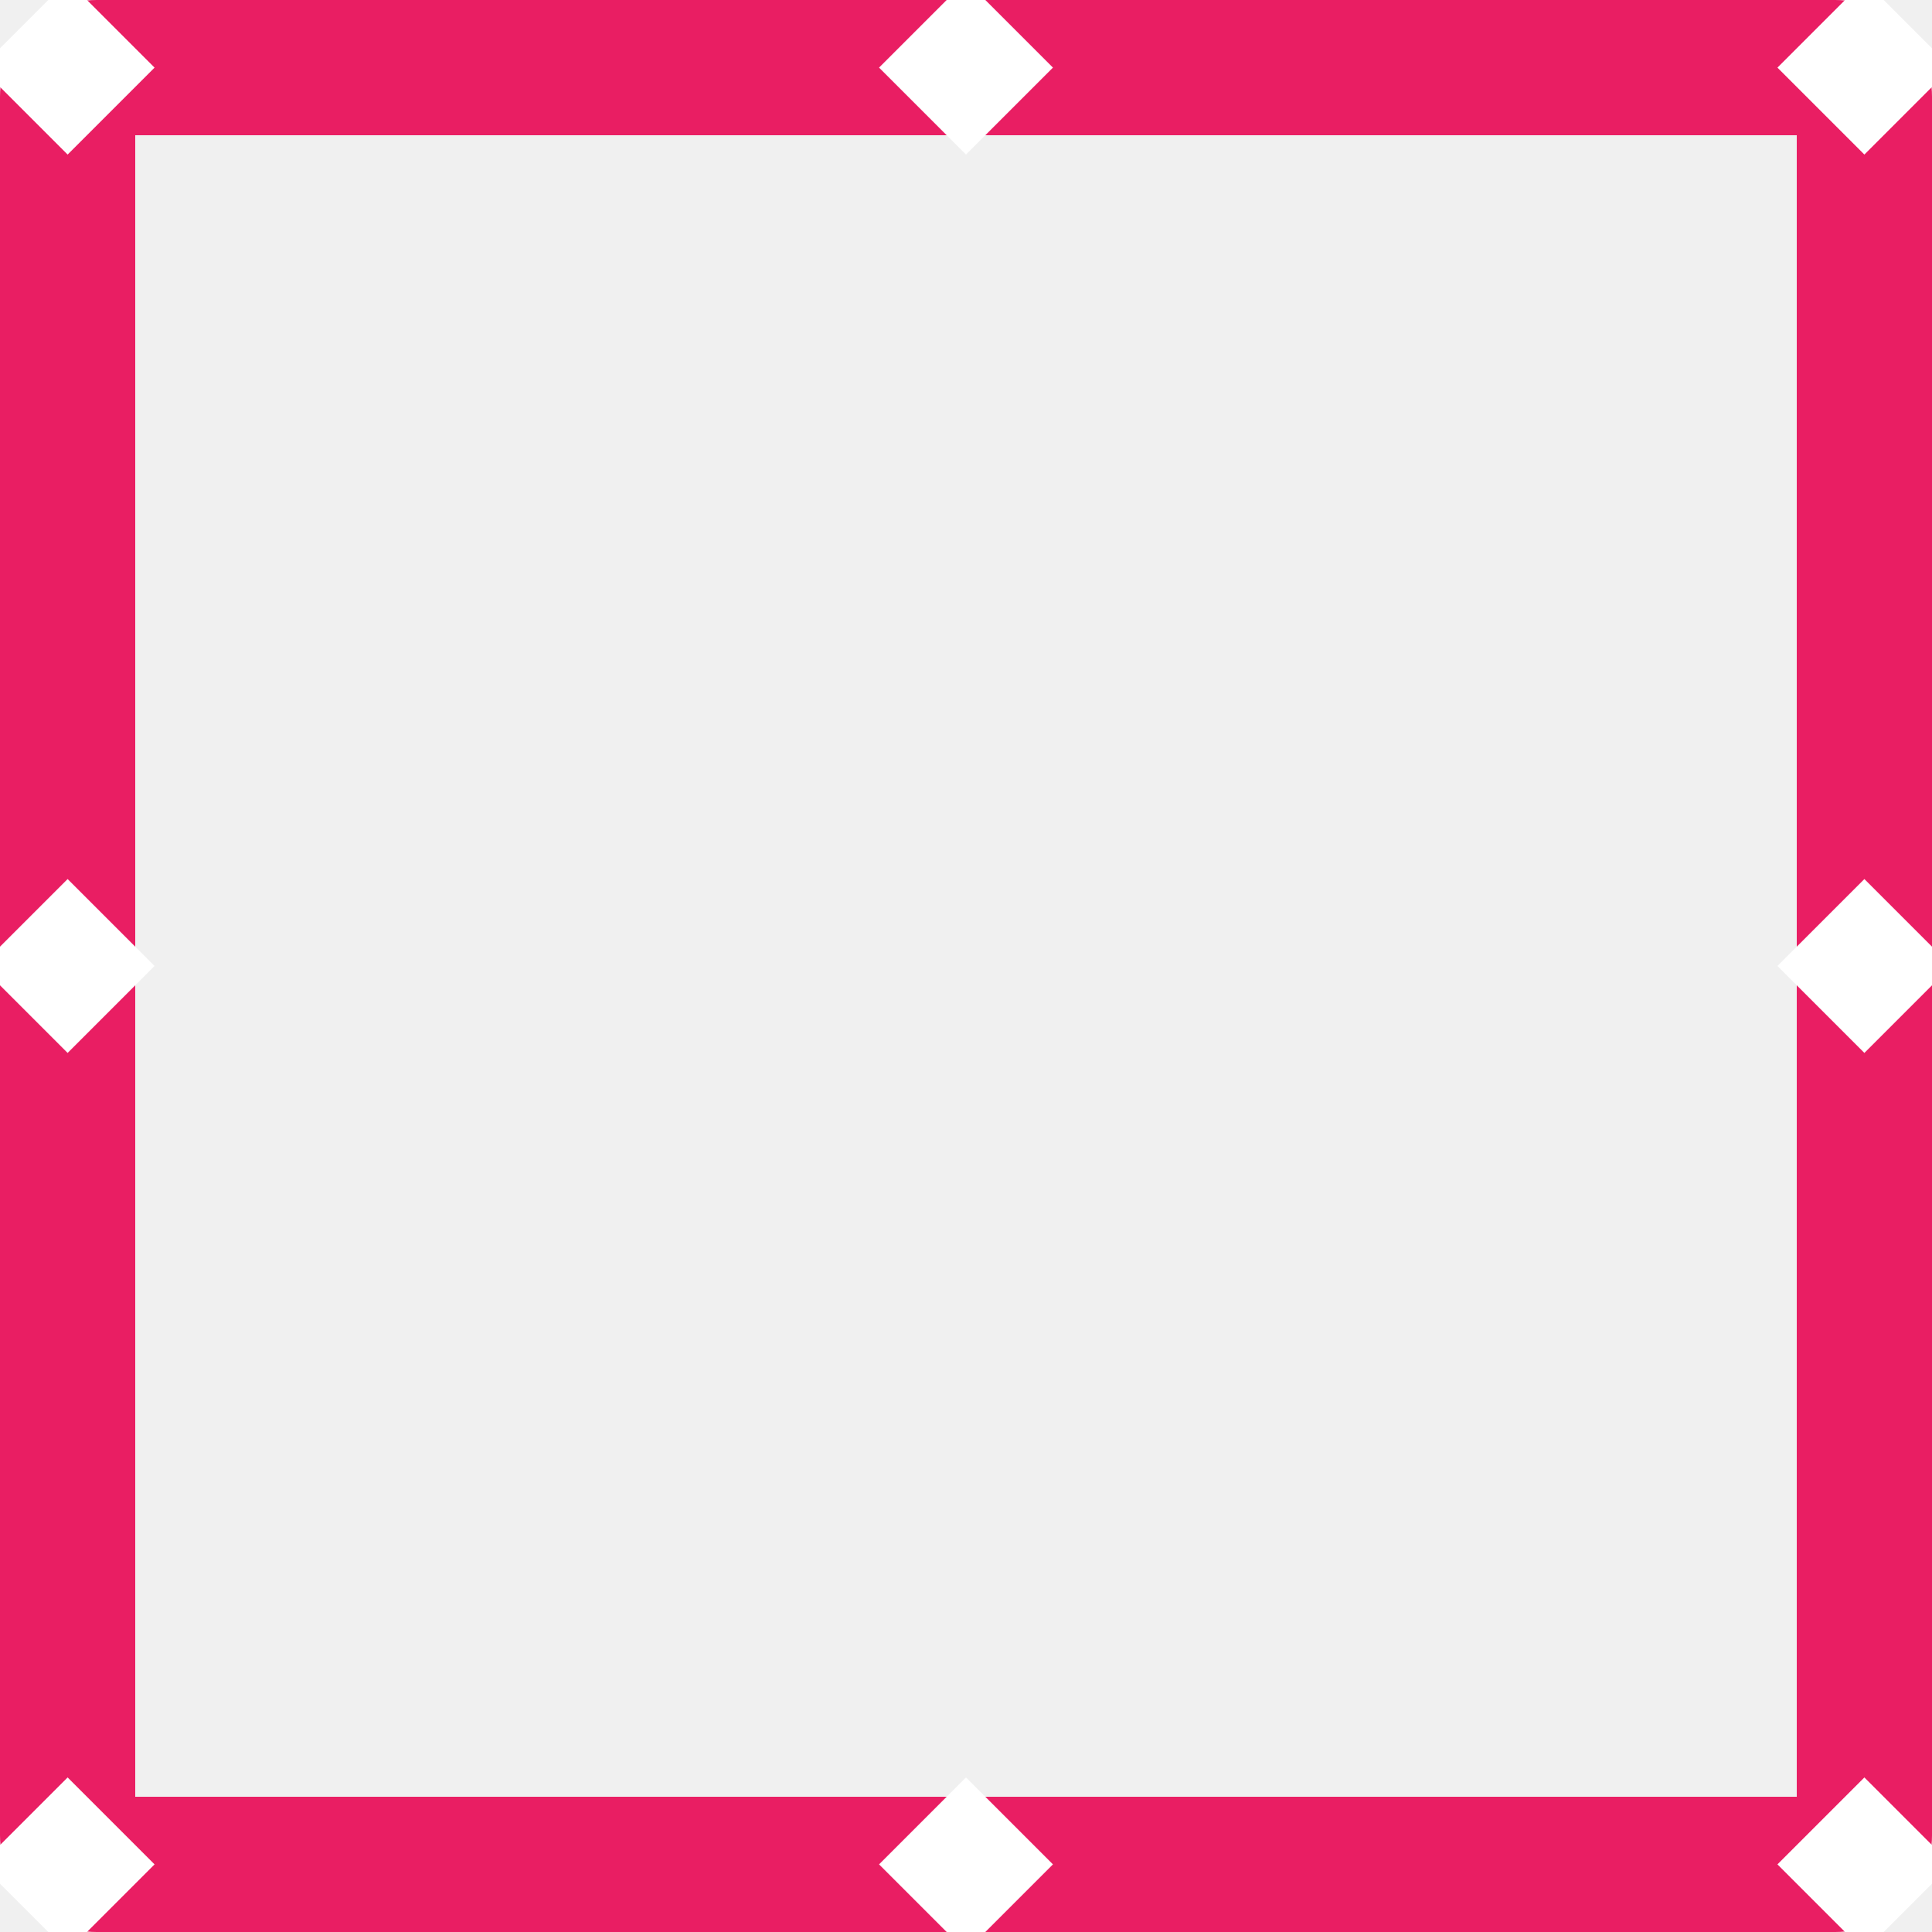
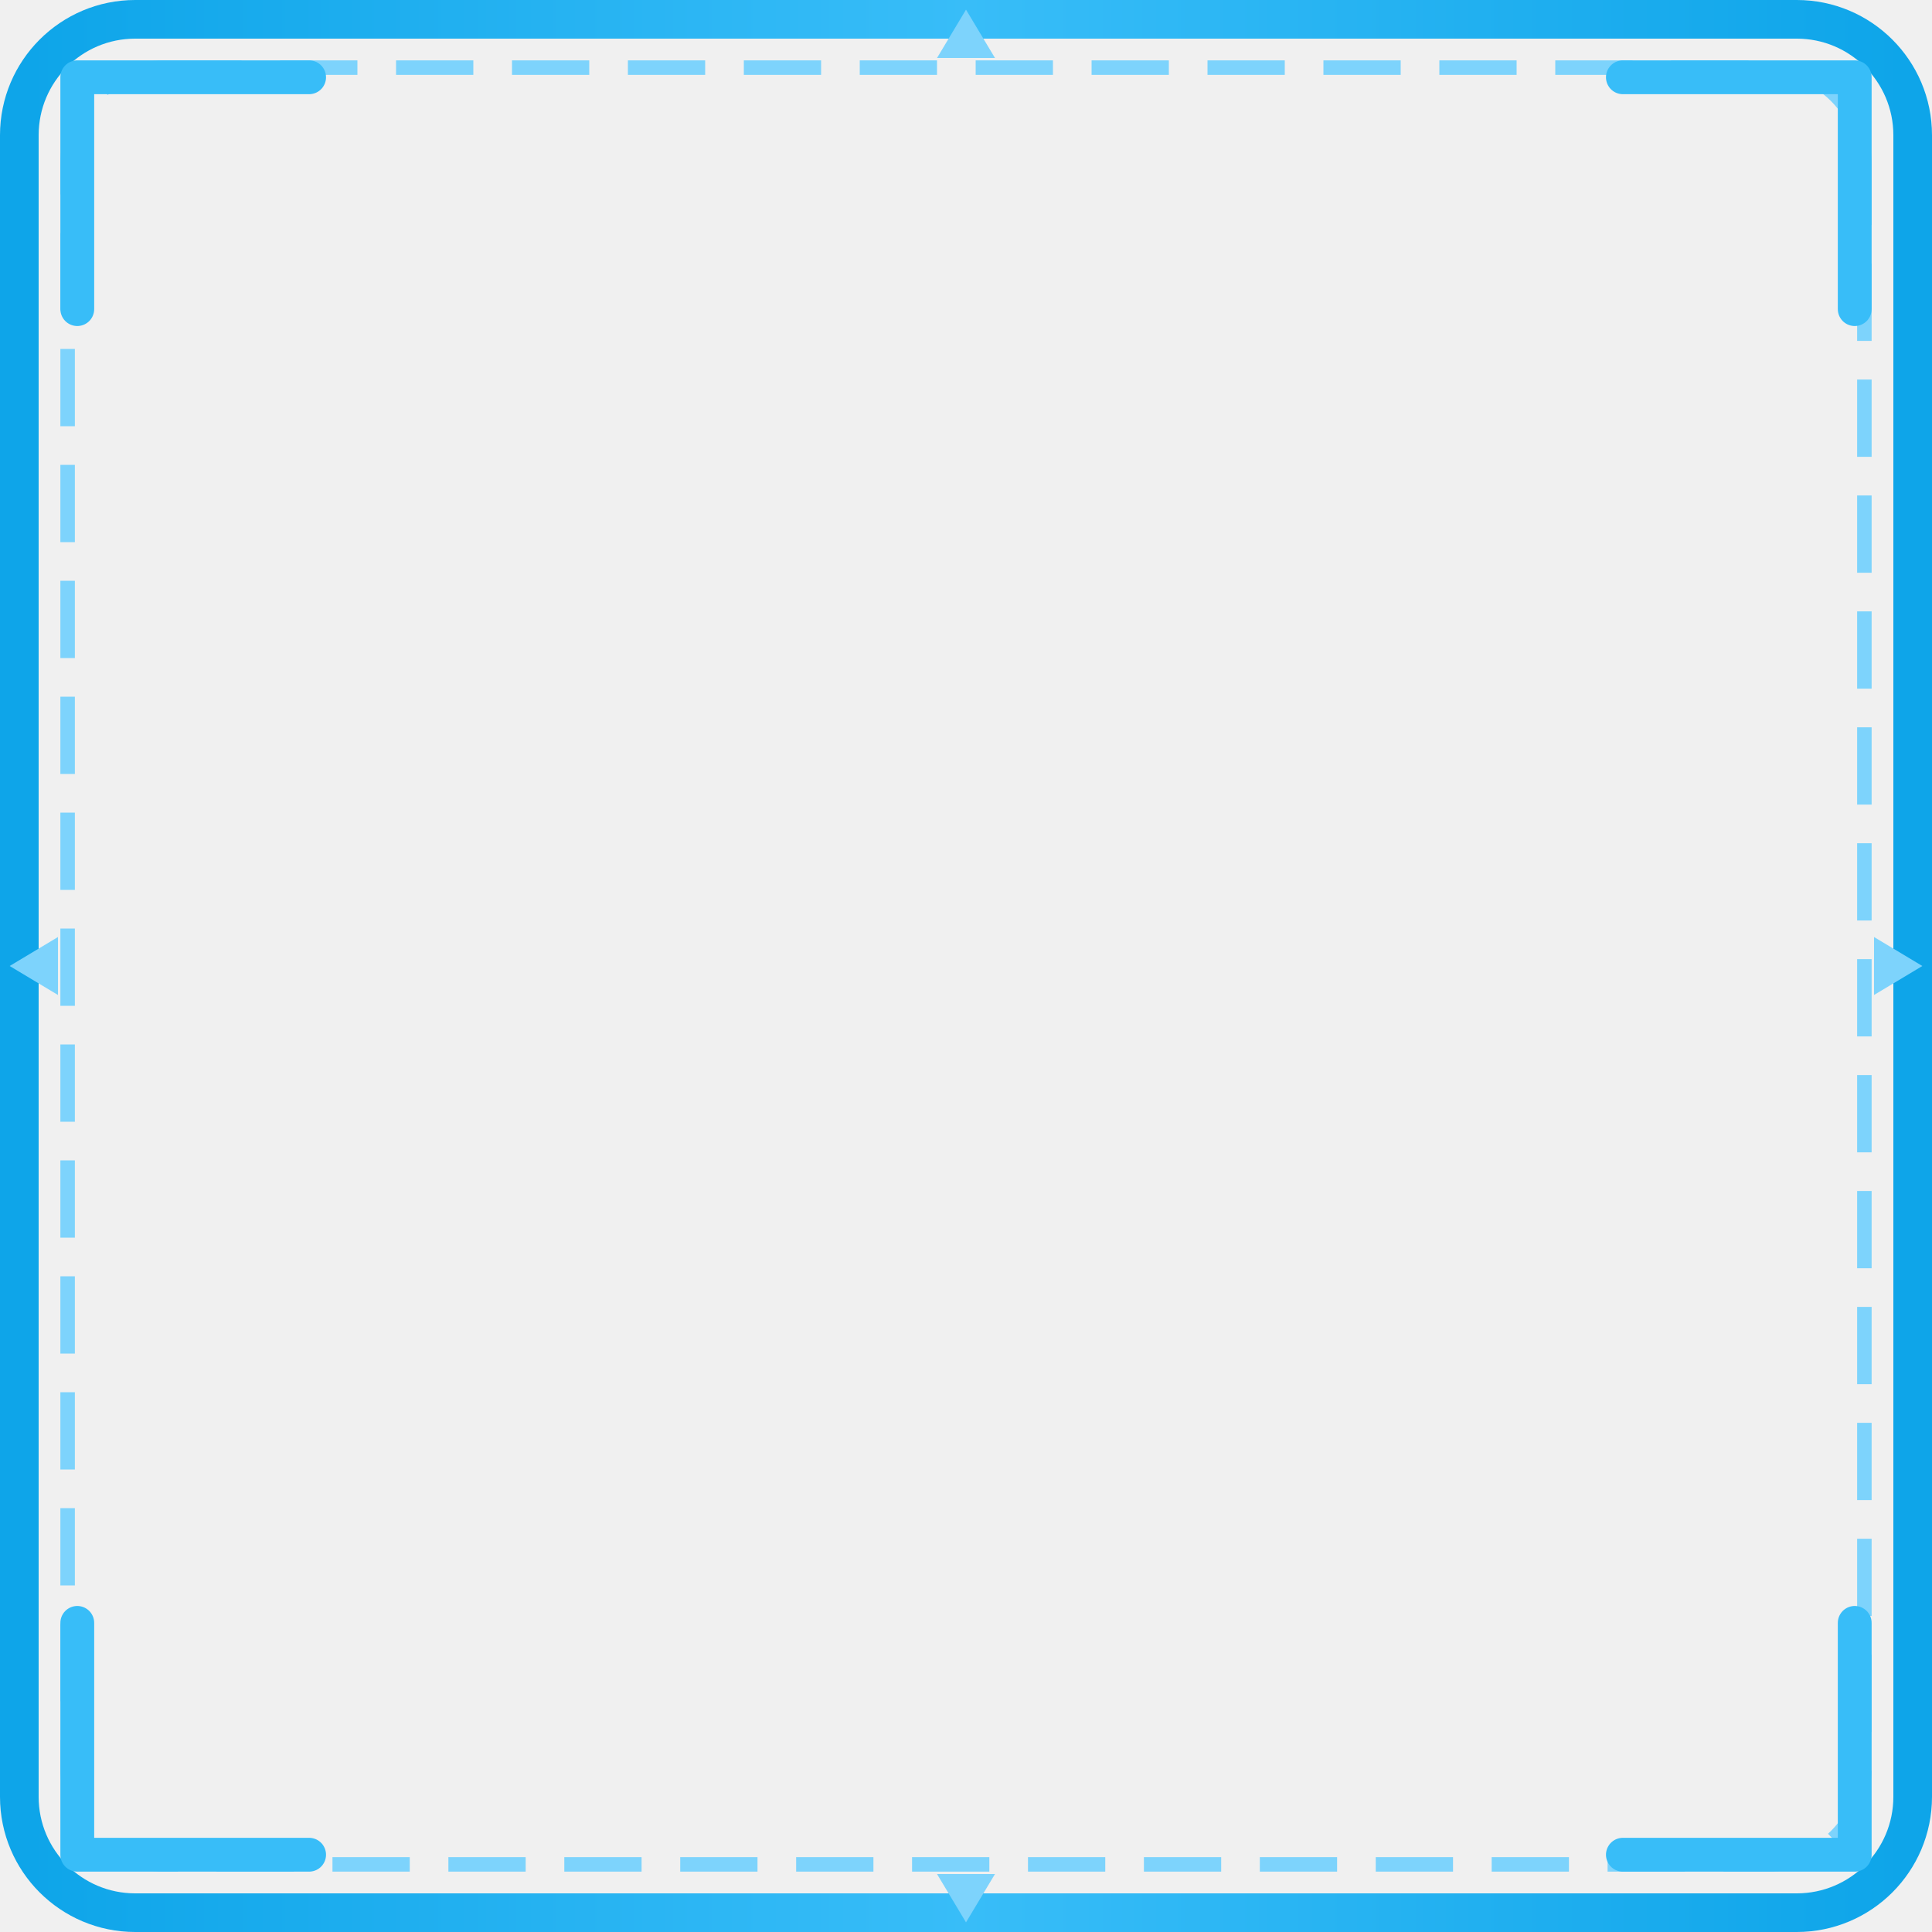
<svg xmlns="http://www.w3.org/2000/svg" viewBox="0 0 200 200">
  <defs>
-     <mask id="m">
-       <rect width="200" height="200" fill="white" rx="10" />
-       <rect x="14" y="14" width="172" height="172" fill="black" />
-     </mask>
+     <linearGradient id="g3" x1="0%" y1="0%" x2="100%" y2="0%">
+       <stop offset="0%" stop-color="#0ea5e9" />
+       <stop offset="50%" stop-color="#38bdf8" />
+       <stop offset="100%" stop-color="#0ea5e9" />
+     </linearGradient>
+     <filter id="gl3" x="-20%" y="-20%" width="140%" height="140%">
+       <feGaussianBlur stdDeviation="6" result="b" />
+       <feMerge>
+         <feMergeNode in="b" />
+         <feMergeNode in="SourceGraphic" />
+       </feMerge>
+     </filter>
  </defs>
-   <rect width="200" height="200" fill="#fff" mask="url(#m)" rx="10" />
-   <rect width="200" height="200" fill="#e91e63" mask="url(#m)" />
-   <polygon points="7,-2 16,7 7,16 -2,7" fill="#fff" />
-   <polygon points="193,-2 202,7 193,16 184,7" fill="#fff" />
-   <polygon points="7,184 16,193 7,202 -2,193" fill="#fff" />
-   <polygon points="193,184 202,193 193,202 184,193" fill="#fff" />
-   <polygon points="100,-2 109,7 100,16 91,7" fill="#fff" />
-   <polygon points="100,184 109,193 100,202 91,193" fill="#fff" />
-   <polygon points="7,91 16,100 7,109 -2,100" fill="#fff" />
-   <polygon points="193,91 202,100 193,109 184,100" fill="#fff" />
+   <rect x="2" y="2" width="196" height="196" rx="12" ry="12" fill="none" stroke="url(#g3)" stroke-width="4" />
+   <rect x="7" y="7" width="186" height="186" rx="10" ry="10" fill="none" stroke="#7dd3fc" stroke-width="1.5" stroke-dasharray="8,4" />
+   <polyline points="32,8 8,8 8,32" stroke="#38bdf8" stroke-width="3.5" fill="none" stroke-linecap="round" stroke-linejoin="round" />
+   <polyline points="168,8 192,8 192,32" stroke="#38bdf8" stroke-width="3.5" fill="none" stroke-linecap="round" stroke-linejoin="round" />
+   <polyline points="32,192 8,192 8,168" stroke="#38bdf8" stroke-width="3.5" fill="none" stroke-linecap="round" stroke-linejoin="round" />
+   <polyline points="168,192 192,192 192,168" stroke="#38bdf8" stroke-width="3.5" fill="none" stroke-linecap="round" stroke-linejoin="round" />
+   <polygon points="100,1 103,6 97,6" fill="#7dd3fc" />
+   <polygon points="100,199 103,194 97,194" fill="#7dd3fc" />
+   <polygon points="1,100 6,97 6,103" fill="#7dd3fc" />
+   <polygon points="199,100 194,97 194,103" fill="#7dd3fc" />
</svg>
